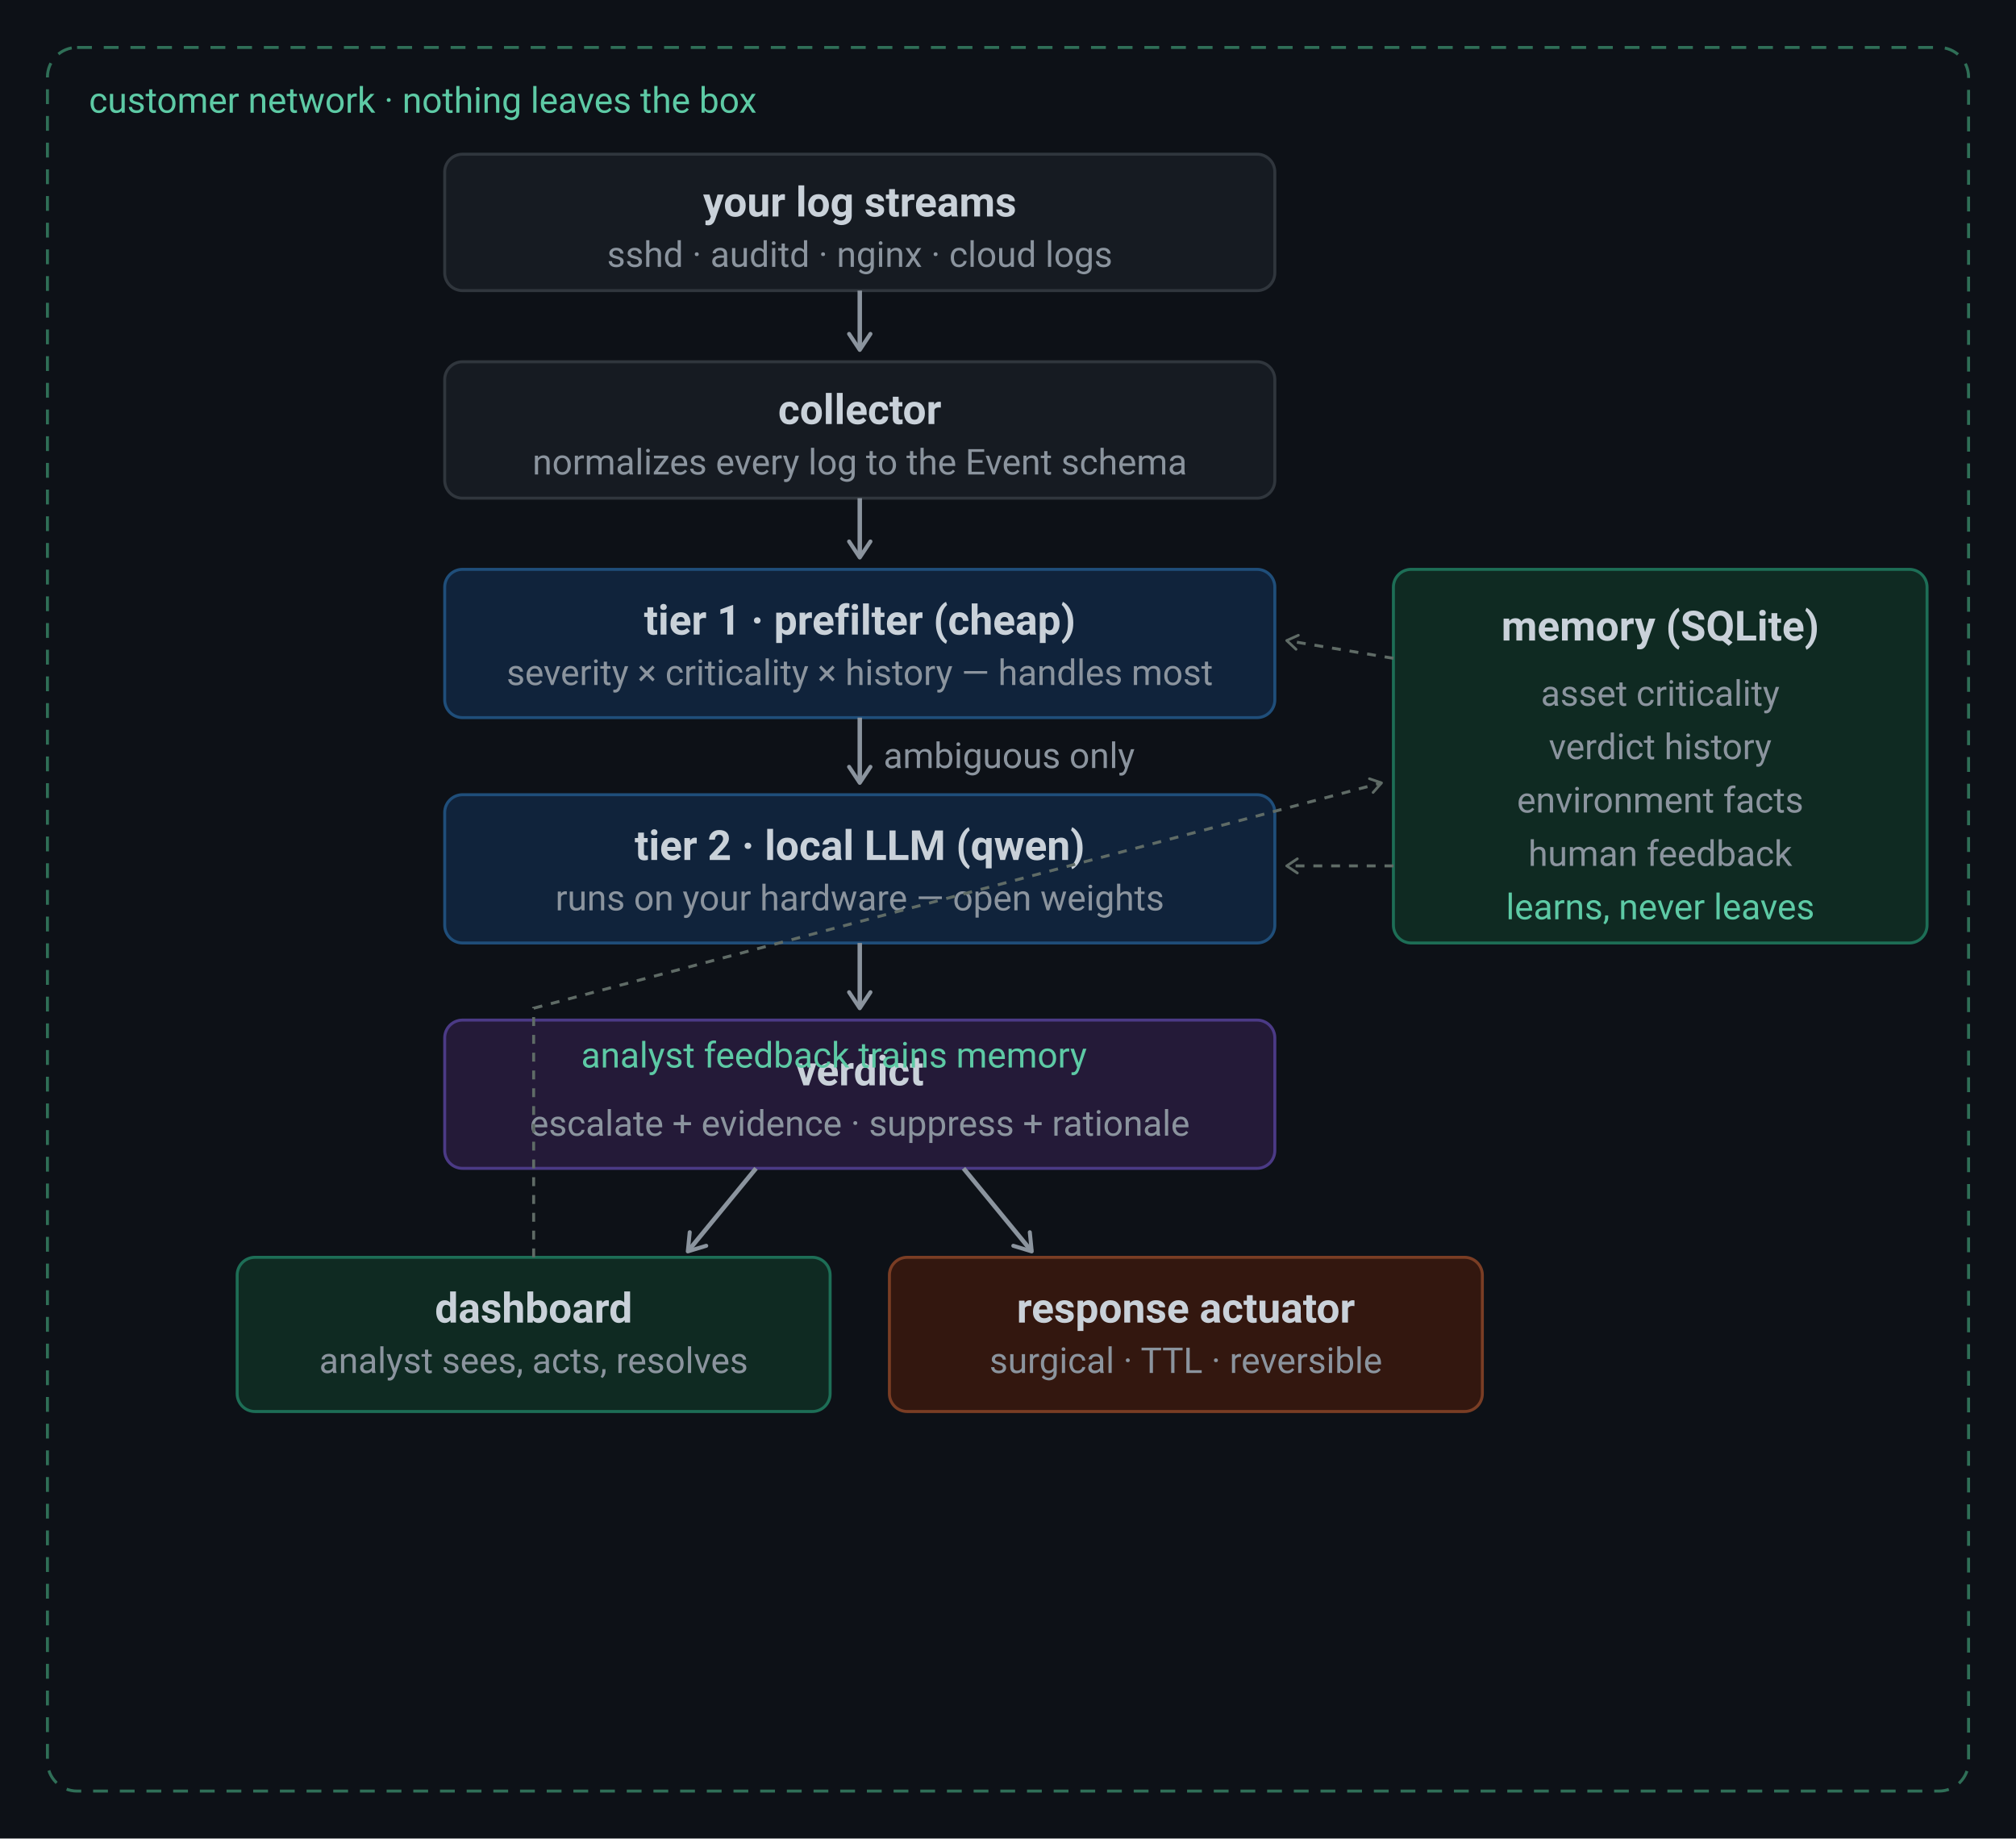
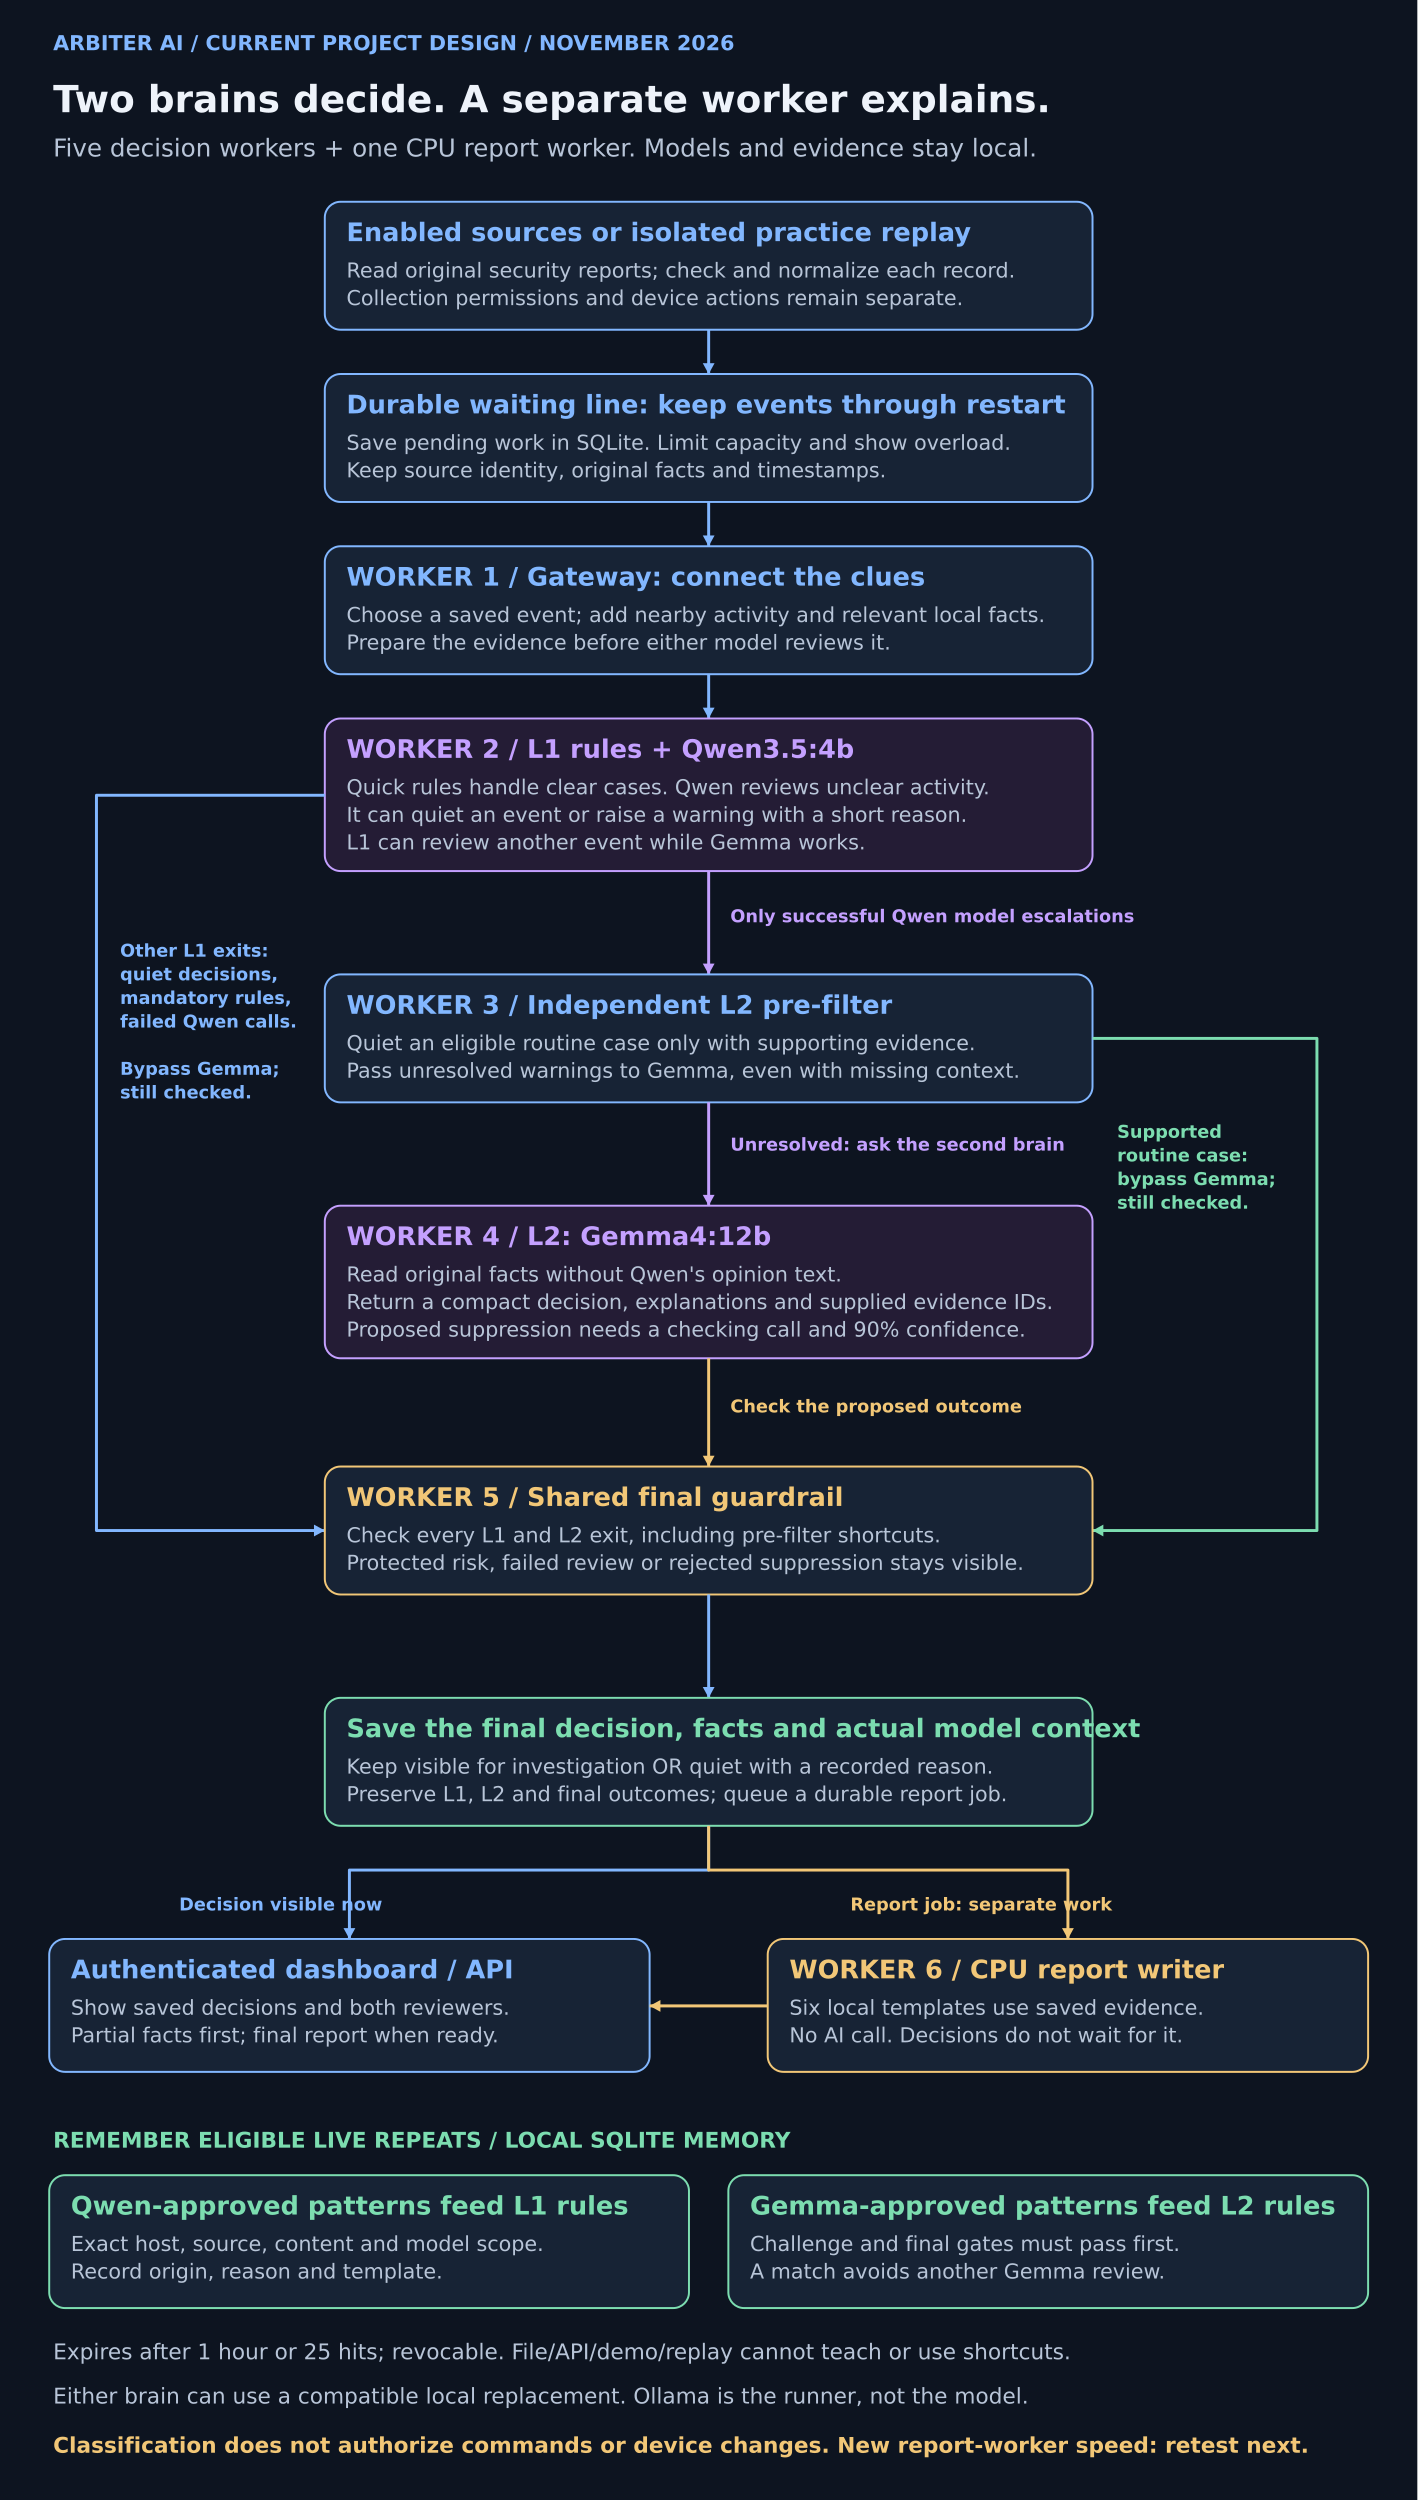
- <svg xmlns="http://www.w3.org/2000/svg" width="680" height="620" viewBox="0 0 680 620" font-family="-apple-system,Segoe UI,Roboto,sans-serif">
-   <style>
- .t{fill:#c9d1d9;font-size:14px;font-weight:600}.s{fill:#8b949e;font-size:12px}
- .lbl{fill:#5dcaa5;font-size:12px}
- </style>
-   <rect width="680" height="620" fill="#0d1117" />
-   <rect x="16" y="16" width="648" height="588" rx="10" fill="none" stroke="#2f6f57" stroke-width="1" stroke-dasharray="5 4" />
-   <text x="30" y="38" class="lbl">customer network · nothing leaves the box</text>
-   <rect x="150" y="52" width="280" height="46" rx="6" fill="#161b22" stroke="#30363d" />
-   <text x="290" y="73" class="t" text-anchor="middle">your log streams</text>
-   <text x="290" y="90" class="s" text-anchor="middle">sshd · auditd · nginx · cloud logs</text>
-   <line x1="290" y1="98" x2="290" y2="118" stroke="#8b949e" stroke-width="1.5" marker-end="url(#a)" />
-   <rect x="150" y="122" width="280" height="46" rx="6" fill="#161b22" stroke="#30363d" />
-   <text x="290" y="143" class="t" text-anchor="middle">collector</text>
-   <text x="290" y="160" class="s" text-anchor="middle">normalizes every log to the Event schema</text>
-   <line x1="290" y1="168" x2="290" y2="188" stroke="#8b949e" stroke-width="1.5" marker-end="url(#a)" />
-   <rect x="150" y="192" width="280" height="50" rx="6" fill="#10233b" stroke="#1f4e7a" />
-   <text x="290" y="214" class="t" text-anchor="middle" fill="#86bdf5">tier 1 · prefilter (cheap)</text>
-   <text x="290" y="231" class="s" text-anchor="middle">severity × criticality × history — handles most</text>
-   <line x1="290" y1="242" x2="290" y2="264" stroke="#8b949e" stroke-width="1.5" marker-end="url(#a)" />
-   <text x="298" y="259" class="s" fill="#86bdf5">ambiguous only</text>
-   <rect x="150" y="268" width="280" height="50" rx="6" fill="#10233b" stroke="#1f4e7a" />
-   <text x="290" y="290" class="t" text-anchor="middle" fill="#86bdf5">tier 2 · local LLM (qwen)</text>
-   <text x="290" y="307" class="s" text-anchor="middle">runs on your hardware — open weights</text>
-   <line x1="290" y1="318" x2="290" y2="340" stroke="#8b949e" stroke-width="1.5" marker-end="url(#a)" />
-   <rect x="150" y="344" width="280" height="50" rx="6" fill="#241a38" stroke="#4b3a86" />
-   <text x="290" y="366" class="t" text-anchor="middle" fill="#cbb2f5">verdict</text>
-   <text x="290" y="383" class="s" text-anchor="middle">escalate + evidence · suppress + rationale</text>
-   <path d="M255 394 L232 422" fill="none" stroke="#8b949e" stroke-width="1.5" marker-end="url(#a)" />
-   <path d="M325 394 L348 422" fill="none" stroke="#8b949e" stroke-width="1.5" marker-end="url(#a)" />
-   <rect x="80" y="424" width="200" height="52" rx="6" fill="#0f2a22" stroke="#1d6e56" />
-   <text x="180" y="446" class="t" text-anchor="middle" fill="#6fe0bd">dashboard</text>
-   <text x="180" y="463" class="s" text-anchor="middle">analyst sees, acts, resolves</text>
-   <rect x="300" y="424" width="200" height="52" rx="6" fill="#33170f" stroke="#7a3d24" />
-   <text x="400" y="446" class="t" text-anchor="middle" fill="#f0a482">response actuator</text>
-   <text x="400" y="463" class="s" text-anchor="middle">surgical · TTL · reversible</text>
-   <rect x="470" y="192" width="180" height="126" rx="6" fill="#0f2a22" stroke="#1d6e56" />
-   <text x="560" y="216" class="t" text-anchor="middle" fill="#6fe0bd">memory (SQLite)</text>
-   <text x="560" y="238" class="s" text-anchor="middle">asset criticality</text>
-   <text x="560" y="256" class="s" text-anchor="middle">verdict history</text>
-   <text x="560" y="274" class="s" text-anchor="middle">environment facts</text>
-   <text x="560" y="292" class="s" text-anchor="middle">human feedback</text>
-   <text x="560" y="310" class="lbl" text-anchor="middle">learns, never leaves</text>
-   <line x1="470" y1="222" x2="434" y2="216" stroke="#5f6b66" stroke-width="1" stroke-dasharray="3 3" marker-end="url(#a)" />
-   <line x1="470" y1="292" x2="434" y2="292" stroke="#5f6b66" stroke-width="1" stroke-dasharray="3 3" marker-end="url(#a)" />
-   <path d="M180 424 L180 340 L466 264" fill="none" stroke="#5f6b66" stroke-width="1" stroke-dasharray="3 3" marker-end="url(#a)" />
-   <text x="196" y="360" class="lbl">analyst feedback trains memory</text>
-   <defs>
-     <marker id="a" viewBox="0 0 10 10" refX="8" refY="5" markerWidth="6" markerHeight="6" orient="auto-start-reverse">
-       <path d="M2 1L8 5L2 9" fill="none" stroke="context-stroke" stroke-width="1.5" stroke-linecap="round" stroke-linejoin="round" />
-     </marker>
-   </defs>
+ <svg xmlns="http://www.w3.org/2000/svg" width="1440" height="2540" viewBox="0 0 1440 2540" role="img" aria-labelledby="title desc">
+   <rect width="1440" height="2540" fill="#0d1420" />
+   <text x="54" y="51" fill="#82b7ff" font-family="Segoe UI,DejaVu Sans,sans-serif" font-size="21" font-weight="700">ARBITER AI / CURRENT PROJECT DESIGN / NOVEMBER 2026</text>
+   <text x="54" y="114" fill="#eef3fa" font-family="Segoe UI,DejaVu Sans,sans-serif" font-size="38" font-weight="700">Two brains decide. A separate worker explains.</text>
+   <text x="54" y="159" fill="#b8c5d8" font-family="Segoe UI,DejaVu Sans,sans-serif" font-size="25" font-weight="400">Five decision workers + one CPU report worker. Models and evidence stay local.</text>
+   <rect x="330" y="205" width="780" height="130" rx="16" fill="#172335" stroke="#82b7ff" stroke-width="2" />
+   <text x="352" y="245" fill="#82b7ff" font-family="Segoe UI,DejaVu Sans,sans-serif" font-size="26" font-weight="700">Enabled sources or isolated practice replay</text>
+   <text x="352" y="282" fill="#b8c5d8" font-family="Segoe UI,DejaVu Sans,sans-serif" font-size="21" font-weight="400">Read original security reports; check and normalize each record.</text>
+   <text x="352" y="310" fill="#b8c5d8" font-family="Segoe UI,DejaVu Sans,sans-serif" font-size="21" font-weight="400">Collection permissions and device actions remain separate.</text>
+   <polyline points="720,335 720,380" fill="none" stroke="#82b7ff" stroke-width="3" stroke-linejoin="round" />
+   <polygon points="720,380 714.0,369.0 726.0,369.0" fill="#82b7ff" />
+   <rect x="330" y="380" width="780" height="130" rx="16" fill="#172335" stroke="#82b7ff" stroke-width="2" />
+   <text x="352" y="420" fill="#82b7ff" font-family="Segoe UI,DejaVu Sans,sans-serif" font-size="26" font-weight="700">Durable waiting line: keep events through restart</text>
+   <text x="352" y="457" fill="#b8c5d8" font-family="Segoe UI,DejaVu Sans,sans-serif" font-size="21" font-weight="400">Save pending work in SQLite. Limit capacity and show overload.</text>
+   <text x="352" y="485" fill="#b8c5d8" font-family="Segoe UI,DejaVu Sans,sans-serif" font-size="21" font-weight="400">Keep source identity, original facts and timestamps.</text>
+   <polyline points="720,510 720,555" fill="none" stroke="#82b7ff" stroke-width="3" stroke-linejoin="round" />
+   <polygon points="720,555 714.0,544.0 726.0,544.0" fill="#82b7ff" />
+   <rect x="330" y="555" width="780" height="130" rx="16" fill="#172335" stroke="#82b7ff" stroke-width="2" />
+   <text x="352" y="595" fill="#82b7ff" font-family="Segoe UI,DejaVu Sans,sans-serif" font-size="26" font-weight="700">WORKER 1 / Gateway: connect the clues</text>
+   <text x="352" y="632" fill="#b8c5d8" font-family="Segoe UI,DejaVu Sans,sans-serif" font-size="21" font-weight="400">Choose a saved event; add nearby activity and relevant local facts.</text>
+   <text x="352" y="660" fill="#b8c5d8" font-family="Segoe UI,DejaVu Sans,sans-serif" font-size="21" font-weight="400">Prepare the evidence before either model reviews it.</text>
+   <polyline points="720,685 720,730" fill="none" stroke="#82b7ff" stroke-width="3" stroke-linejoin="round" />
+   <polygon points="720,730 714.0,719.0 726.0,719.0" fill="#82b7ff" />
+   <rect x="330" y="730" width="780" height="155" rx="16" fill="#241c35" stroke="#c4a0ff" stroke-width="2" />
+   <text x="352" y="770" fill="#c4a0ff" font-family="Segoe UI,DejaVu Sans,sans-serif" font-size="26" font-weight="700">WORKER 2 / L1 rules + Qwen3.5:4b</text>
+   <text x="352" y="807" fill="#b8c5d8" font-family="Segoe UI,DejaVu Sans,sans-serif" font-size="21" font-weight="400">Quick rules handle clear cases. Qwen reviews unclear activity.</text>
+   <text x="352" y="835" fill="#b8c5d8" font-family="Segoe UI,DejaVu Sans,sans-serif" font-size="21" font-weight="400">It can quiet an event or raise a warning with a short reason.</text>
+   <text x="352" y="863" fill="#b8c5d8" font-family="Segoe UI,DejaVu Sans,sans-serif" font-size="21" font-weight="400">L1 can review another event while Gemma works.</text>
+   <polyline points="720,885 720,990" fill="none" stroke="#c4a0ff" stroke-width="3" stroke-linejoin="round" />
+   <polygon points="720,990 714.0,979.0 726.0,979.0" fill="#c4a0ff" />
+   <text x="742" y="937" fill="#c4a0ff" font-family="Segoe UI,DejaVu Sans,sans-serif" font-size="18" font-weight="700">Only successful Qwen model escalations</text>
+   <rect x="330" y="990" width="780" height="130" rx="16" fill="#172335" stroke="#82b7ff" stroke-width="2" />
+   <text x="352" y="1030" fill="#82b7ff" font-family="Segoe UI,DejaVu Sans,sans-serif" font-size="26" font-weight="700">WORKER 3 / Independent L2 pre-filter</text>
+   <text x="352" y="1067" fill="#b8c5d8" font-family="Segoe UI,DejaVu Sans,sans-serif" font-size="21" font-weight="400">Quiet an eligible routine case only with supporting evidence.</text>
+   <text x="352" y="1095" fill="#b8c5d8" font-family="Segoe UI,DejaVu Sans,sans-serif" font-size="21" font-weight="400">Pass unresolved warnings to Gemma, even with missing context.</text>
+   <polyline points="720,1120 720,1225" fill="none" stroke="#c4a0ff" stroke-width="3" stroke-linejoin="round" />
+   <polygon points="720,1225 714.0,1214.0 726.0,1214.0" fill="#c4a0ff" />
+   <text x="742" y="1169" fill="#c4a0ff" font-family="Segoe UI,DejaVu Sans,sans-serif" font-size="18" font-weight="700">Unresolved: ask the second brain</text>
+   <rect x="330" y="1225" width="780" height="155" rx="16" fill="#241c35" stroke="#c4a0ff" stroke-width="2" />
+   <text x="352" y="1265" fill="#c4a0ff" font-family="Segoe UI,DejaVu Sans,sans-serif" font-size="26" font-weight="700">WORKER 4 / L2: Gemma4:12b</text>
+   <text x="352" y="1302" fill="#b8c5d8" font-family="Segoe UI,DejaVu Sans,sans-serif" font-size="21" font-weight="400">Read original facts without Qwen's opinion text.</text>
+   <text x="352" y="1330" fill="#b8c5d8" font-family="Segoe UI,DejaVu Sans,sans-serif" font-size="21" font-weight="400">Return a compact decision, explanations and supplied evidence IDs.</text>
+   <text x="352" y="1358" fill="#b8c5d8" font-family="Segoe UI,DejaVu Sans,sans-serif" font-size="21" font-weight="400">Proposed suppression needs a checking call and 90% confidence.</text>
+   <polyline points="720,1380 720,1490" fill="none" stroke="#f2c777" stroke-width="3" stroke-linejoin="round" />
+   <polygon points="720,1490 714.0,1479.0 726.0,1479.0" fill="#f2c777" />
+   <text x="742" y="1435" fill="#f2c777" font-family="Segoe UI,DejaVu Sans,sans-serif" font-size="18" font-weight="700">Check the proposed outcome</text>
+   <polyline points="330,808 98,808 98,1555 330,1555" fill="none" stroke="#82b7ff" stroke-width="3" stroke-linejoin="round" />
+   <polygon points="330,1555 319.0,1561.0 319.0,1549.0" fill="#82b7ff" />
+   <text x="122" y="972" fill="#82b7ff" font-family="Segoe UI,DejaVu Sans,sans-serif" font-size="18" font-weight="700">Other L1 exits:</text>
+   <text x="122" y="996" fill="#82b7ff" font-family="Segoe UI,DejaVu Sans,sans-serif" font-size="18" font-weight="700">quiet decisions,</text>
+   <text x="122" y="1020" fill="#82b7ff" font-family="Segoe UI,DejaVu Sans,sans-serif" font-size="18" font-weight="700">mandatory rules,</text>
+   <text x="122" y="1044" fill="#82b7ff" font-family="Segoe UI,DejaVu Sans,sans-serif" font-size="18" font-weight="700">failed Qwen calls.</text>
+   <text x="122" y="1068" fill="#82b7ff" font-family="Segoe UI,DejaVu Sans,sans-serif" font-size="18" font-weight="700" />
+   <text x="122" y="1092" fill="#82b7ff" font-family="Segoe UI,DejaVu Sans,sans-serif" font-size="18" font-weight="700">Bypass Gemma;</text>
+   <text x="122" y="1116" fill="#82b7ff" font-family="Segoe UI,DejaVu Sans,sans-serif" font-size="18" font-weight="700">still checked.</text>
+   <polyline points="1110,1055 1338,1055 1338,1555 1110,1555" fill="none" stroke="#7cddb0" stroke-width="3" stroke-linejoin="round" />
+   <polygon points="1110,1555 1121.0,1549.0 1121.0,1561.0" fill="#7cddb0" />
+   <text x="1135" y="1156" fill="#7cddb0" font-family="Segoe UI,DejaVu Sans,sans-serif" font-size="18" font-weight="700">Supported</text>
+   <text x="1135" y="1180" fill="#7cddb0" font-family="Segoe UI,DejaVu Sans,sans-serif" font-size="18" font-weight="700">routine case:</text>
+   <text x="1135" y="1204" fill="#7cddb0" font-family="Segoe UI,DejaVu Sans,sans-serif" font-size="18" font-weight="700">bypass Gemma;</text>
+   <text x="1135" y="1228" fill="#7cddb0" font-family="Segoe UI,DejaVu Sans,sans-serif" font-size="18" font-weight="700">still checked.</text>
+   <rect x="330" y="1490" width="780" height="130" rx="16" fill="#172335" stroke="#f2c777" stroke-width="2" />
+   <text x="352" y="1530" fill="#f2c777" font-family="Segoe UI,DejaVu Sans,sans-serif" font-size="26" font-weight="700">WORKER 5 / Shared final guardrail</text>
+   <text x="352" y="1567" fill="#b8c5d8" font-family="Segoe UI,DejaVu Sans,sans-serif" font-size="21" font-weight="400">Check every L1 and L2 exit, including pre-filter shortcuts.</text>
+   <text x="352" y="1595" fill="#b8c5d8" font-family="Segoe UI,DejaVu Sans,sans-serif" font-size="21" font-weight="400">Protected risk, failed review or rejected suppression stays visible.</text>
+   <polyline points="720,1620 720,1725" fill="none" stroke="#82b7ff" stroke-width="3" stroke-linejoin="round" />
+   <polygon points="720,1725 714.0,1714.0 726.0,1714.0" fill="#82b7ff" />
+   <rect x="330" y="1725" width="780" height="130" rx="16" fill="#172335" stroke="#7cddb0" stroke-width="2" />
+   <text x="352" y="1765" fill="#7cddb0" font-family="Segoe UI,DejaVu Sans,sans-serif" font-size="26" font-weight="700">Save the final decision, facts and actual model context</text>
+   <text x="352" y="1802" fill="#b8c5d8" font-family="Segoe UI,DejaVu Sans,sans-serif" font-size="21" font-weight="400">Keep visible for investigation OR quiet with a recorded reason.</text>
+   <text x="352" y="1830" fill="#b8c5d8" font-family="Segoe UI,DejaVu Sans,sans-serif" font-size="21" font-weight="400">Preserve L1, L2 and final outcomes; queue a durable report job.</text>
+   <polyline points="720,1855 720,1900 355,1900 355,1970" fill="none" stroke="#82b7ff" stroke-width="3" stroke-linejoin="round" />
+   <polygon points="355,1970 349.0,1959.0 361.0,1959.0" fill="#82b7ff" />
+   <text x="182" y="1941" fill="#82b7ff" font-family="Segoe UI,DejaVu Sans,sans-serif" font-size="18" font-weight="700">Decision visible now</text>
+   <polyline points="720,1855 720,1900 1085,1900 1085,1970" fill="none" stroke="#f2c777" stroke-width="3" stroke-linejoin="round" />
+   <polygon points="1085,1970 1079.0,1959.0 1091.0,1959.0" fill="#f2c777" />
+   <text x="864" y="1941" fill="#f2c777" font-family="Segoe UI,DejaVu Sans,sans-serif" font-size="18" font-weight="700">Report job: separate work</text>
+   <rect x="50" y="1970" width="610" height="135" rx="16" fill="#172335" stroke="#82b7ff" stroke-width="2" />
+   <text x="72" y="2010" fill="#82b7ff" font-family="Segoe UI,DejaVu Sans,sans-serif" font-size="26" font-weight="700">Authenticated dashboard / API</text>
+   <text x="72" y="2047" fill="#b8c5d8" font-family="Segoe UI,DejaVu Sans,sans-serif" font-size="21" font-weight="400">Show saved decisions and both reviewers.</text>
+   <text x="72" y="2075" fill="#b8c5d8" font-family="Segoe UI,DejaVu Sans,sans-serif" font-size="21" font-weight="400">Partial facts first; final report when ready.</text>
+   <rect x="780" y="1970" width="610" height="135" rx="16" fill="#172335" stroke="#f2c777" stroke-width="2" />
+   <text x="802" y="2010" fill="#f2c777" font-family="Segoe UI,DejaVu Sans,sans-serif" font-size="26" font-weight="700">WORKER 6 / CPU report writer</text>
+   <text x="802" y="2047" fill="#b8c5d8" font-family="Segoe UI,DejaVu Sans,sans-serif" font-size="21" font-weight="400">Six local templates use saved evidence.</text>
+   <text x="802" y="2075" fill="#b8c5d8" font-family="Segoe UI,DejaVu Sans,sans-serif" font-size="21" font-weight="400">No AI call. Decisions do not wait for it.</text>
+   <polyline points="780,2038 660,2038" fill="none" stroke="#f2c777" stroke-width="3" stroke-linejoin="round" />
+   <polygon points="660,2038 671.0,2032.0 671.0,2044.0" fill="#f2c777" />
+   <text x="54" y="2182" fill="#7cddb0" font-family="Segoe UI,DejaVu Sans,sans-serif" font-size="22" font-weight="700">REMEMBER ELIGIBLE LIVE REPEATS / LOCAL SQLITE MEMORY</text>
+   <rect x="50" y="2210" width="650" height="135" rx="16" fill="#172335" stroke="#7cddb0" stroke-width="2" />
+   <text x="72" y="2250" fill="#7cddb0" font-family="Segoe UI,DejaVu Sans,sans-serif" font-size="26" font-weight="700">Qwen-approved patterns feed L1 rules</text>
+   <text x="72" y="2287" fill="#b8c5d8" font-family="Segoe UI,DejaVu Sans,sans-serif" font-size="21" font-weight="400">Exact host, source, content and model scope.</text>
+   <text x="72" y="2315" fill="#b8c5d8" font-family="Segoe UI,DejaVu Sans,sans-serif" font-size="21" font-weight="400">Record origin, reason and template.</text>
+   <rect x="740" y="2210" width="650" height="135" rx="16" fill="#172335" stroke="#7cddb0" stroke-width="2" />
+   <text x="762" y="2250" fill="#7cddb0" font-family="Segoe UI,DejaVu Sans,sans-serif" font-size="26" font-weight="700">Gemma-approved patterns feed L2 rules</text>
+   <text x="762" y="2287" fill="#b8c5d8" font-family="Segoe UI,DejaVu Sans,sans-serif" font-size="21" font-weight="400">Challenge and final gates must pass first.</text>
+   <text x="762" y="2315" fill="#b8c5d8" font-family="Segoe UI,DejaVu Sans,sans-serif" font-size="21" font-weight="400">A match avoids another Gemma review.</text>
+   <text x="54" y="2397" fill="#b8c5d8" font-family="Segoe UI,DejaVu Sans,sans-serif" font-size="22" font-weight="400">Expires after 1 hour or 25 hits; revocable. File/API/demo/replay cannot teach or use shortcuts.</text>
+   <text x="54" y="2442" fill="#b8c5d8" font-family="Segoe UI,DejaVu Sans,sans-serif" font-size="22" font-weight="400">Either brain can use a compatible local replacement. Ollama is the runner, not the model.</text>
+   <text x="54" y="2492" fill="#f2c777" font-family="Segoe UI,DejaVu Sans,sans-serif" font-size="22" font-weight="700">Classification does not authorize commands or device changes. New report-worker speed: retest next.</text>
</svg>
